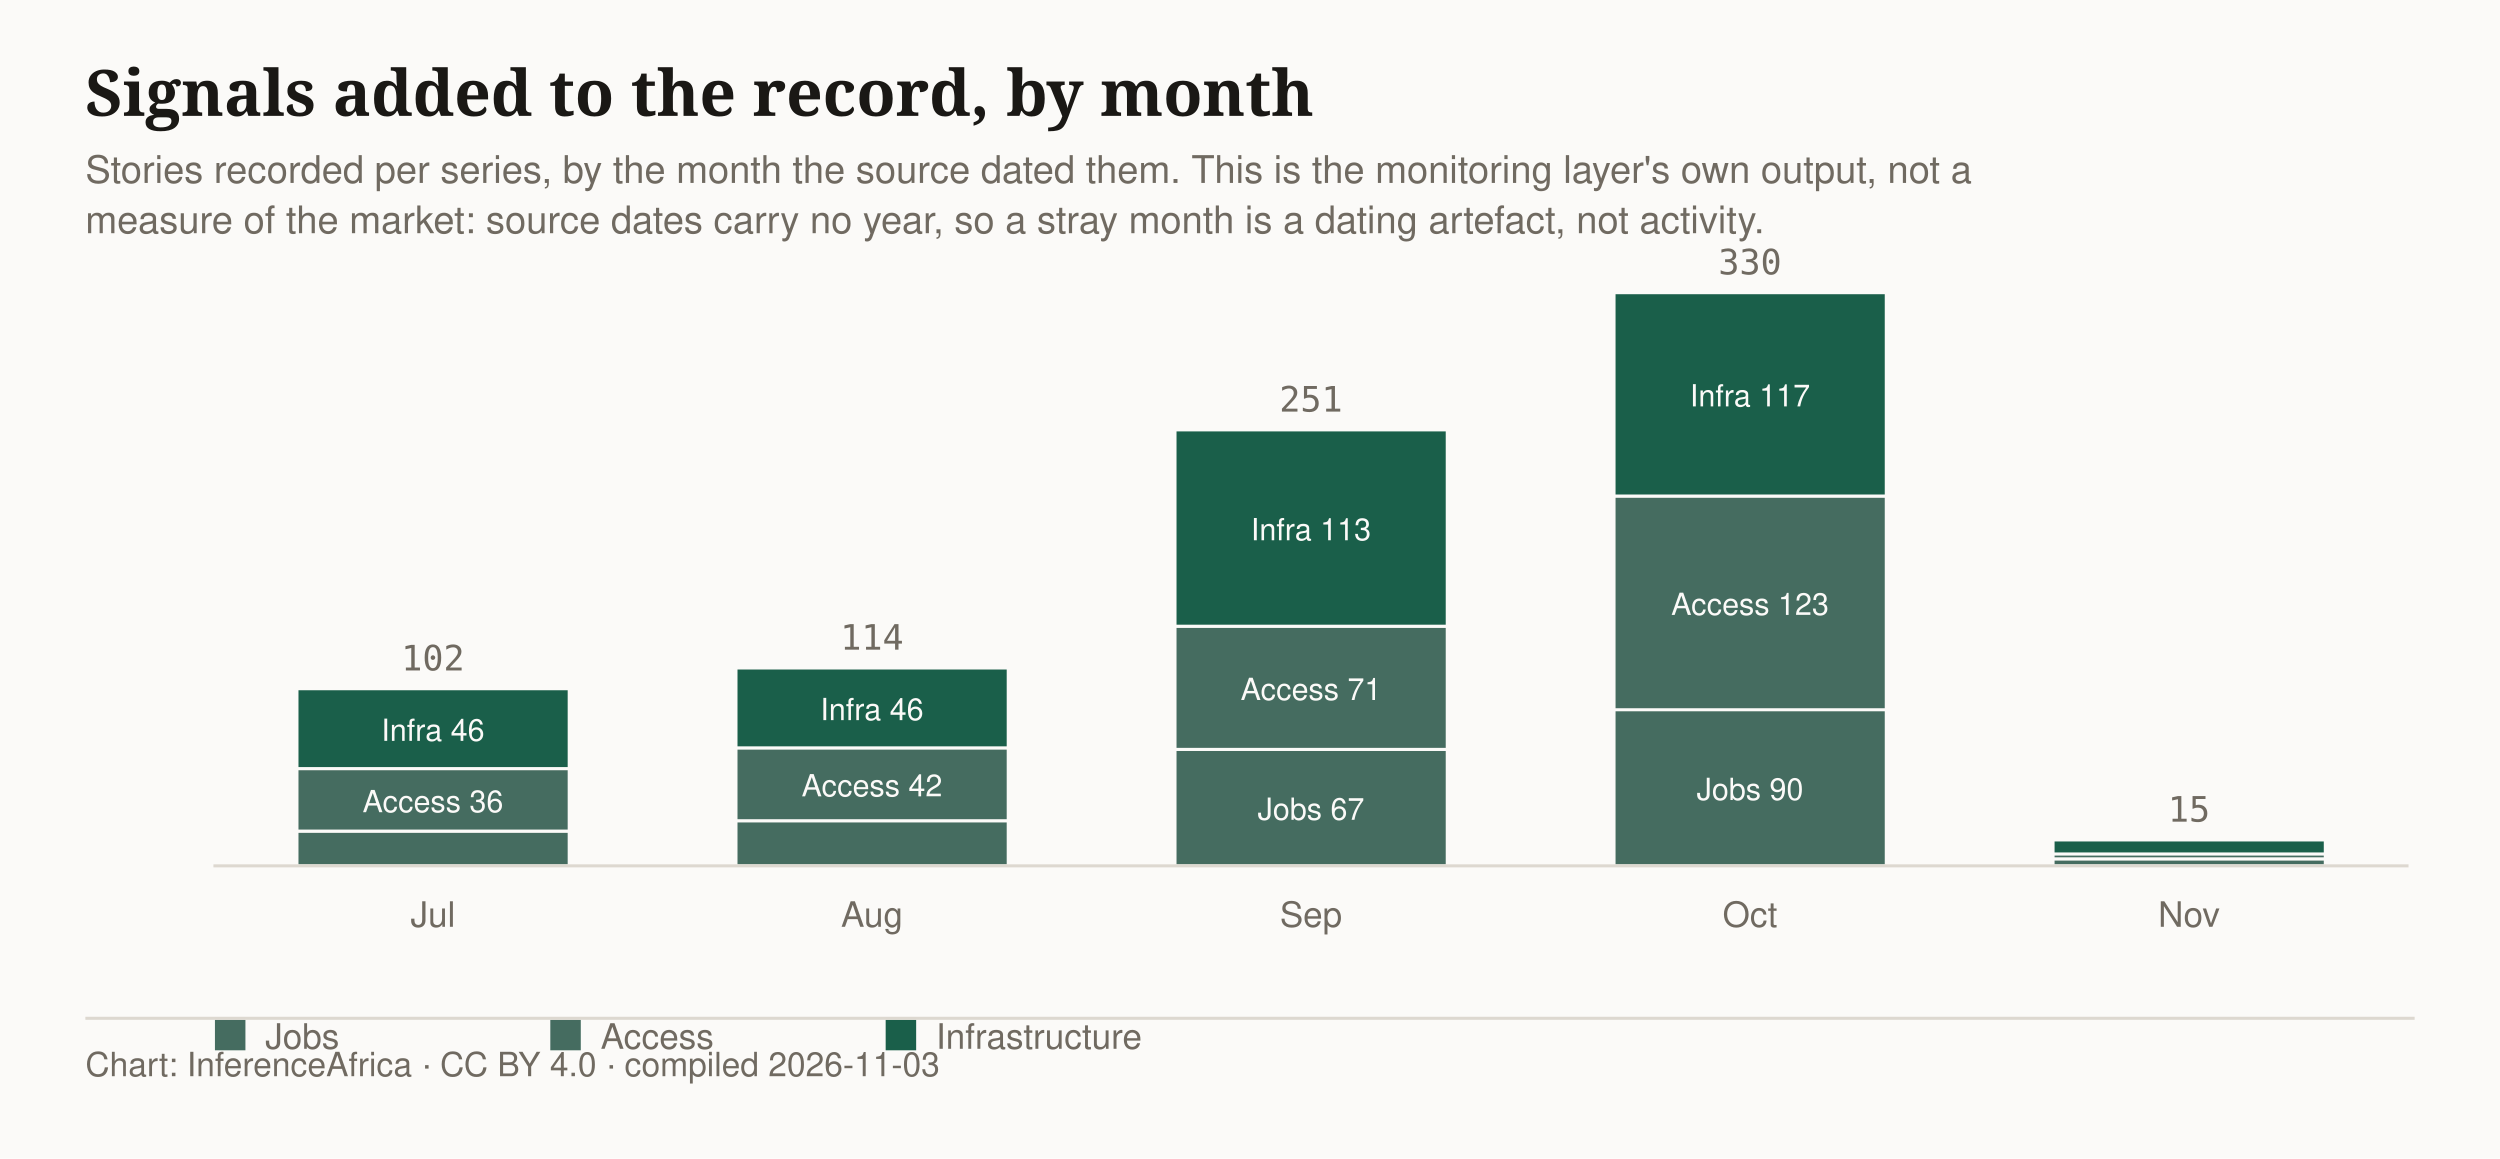
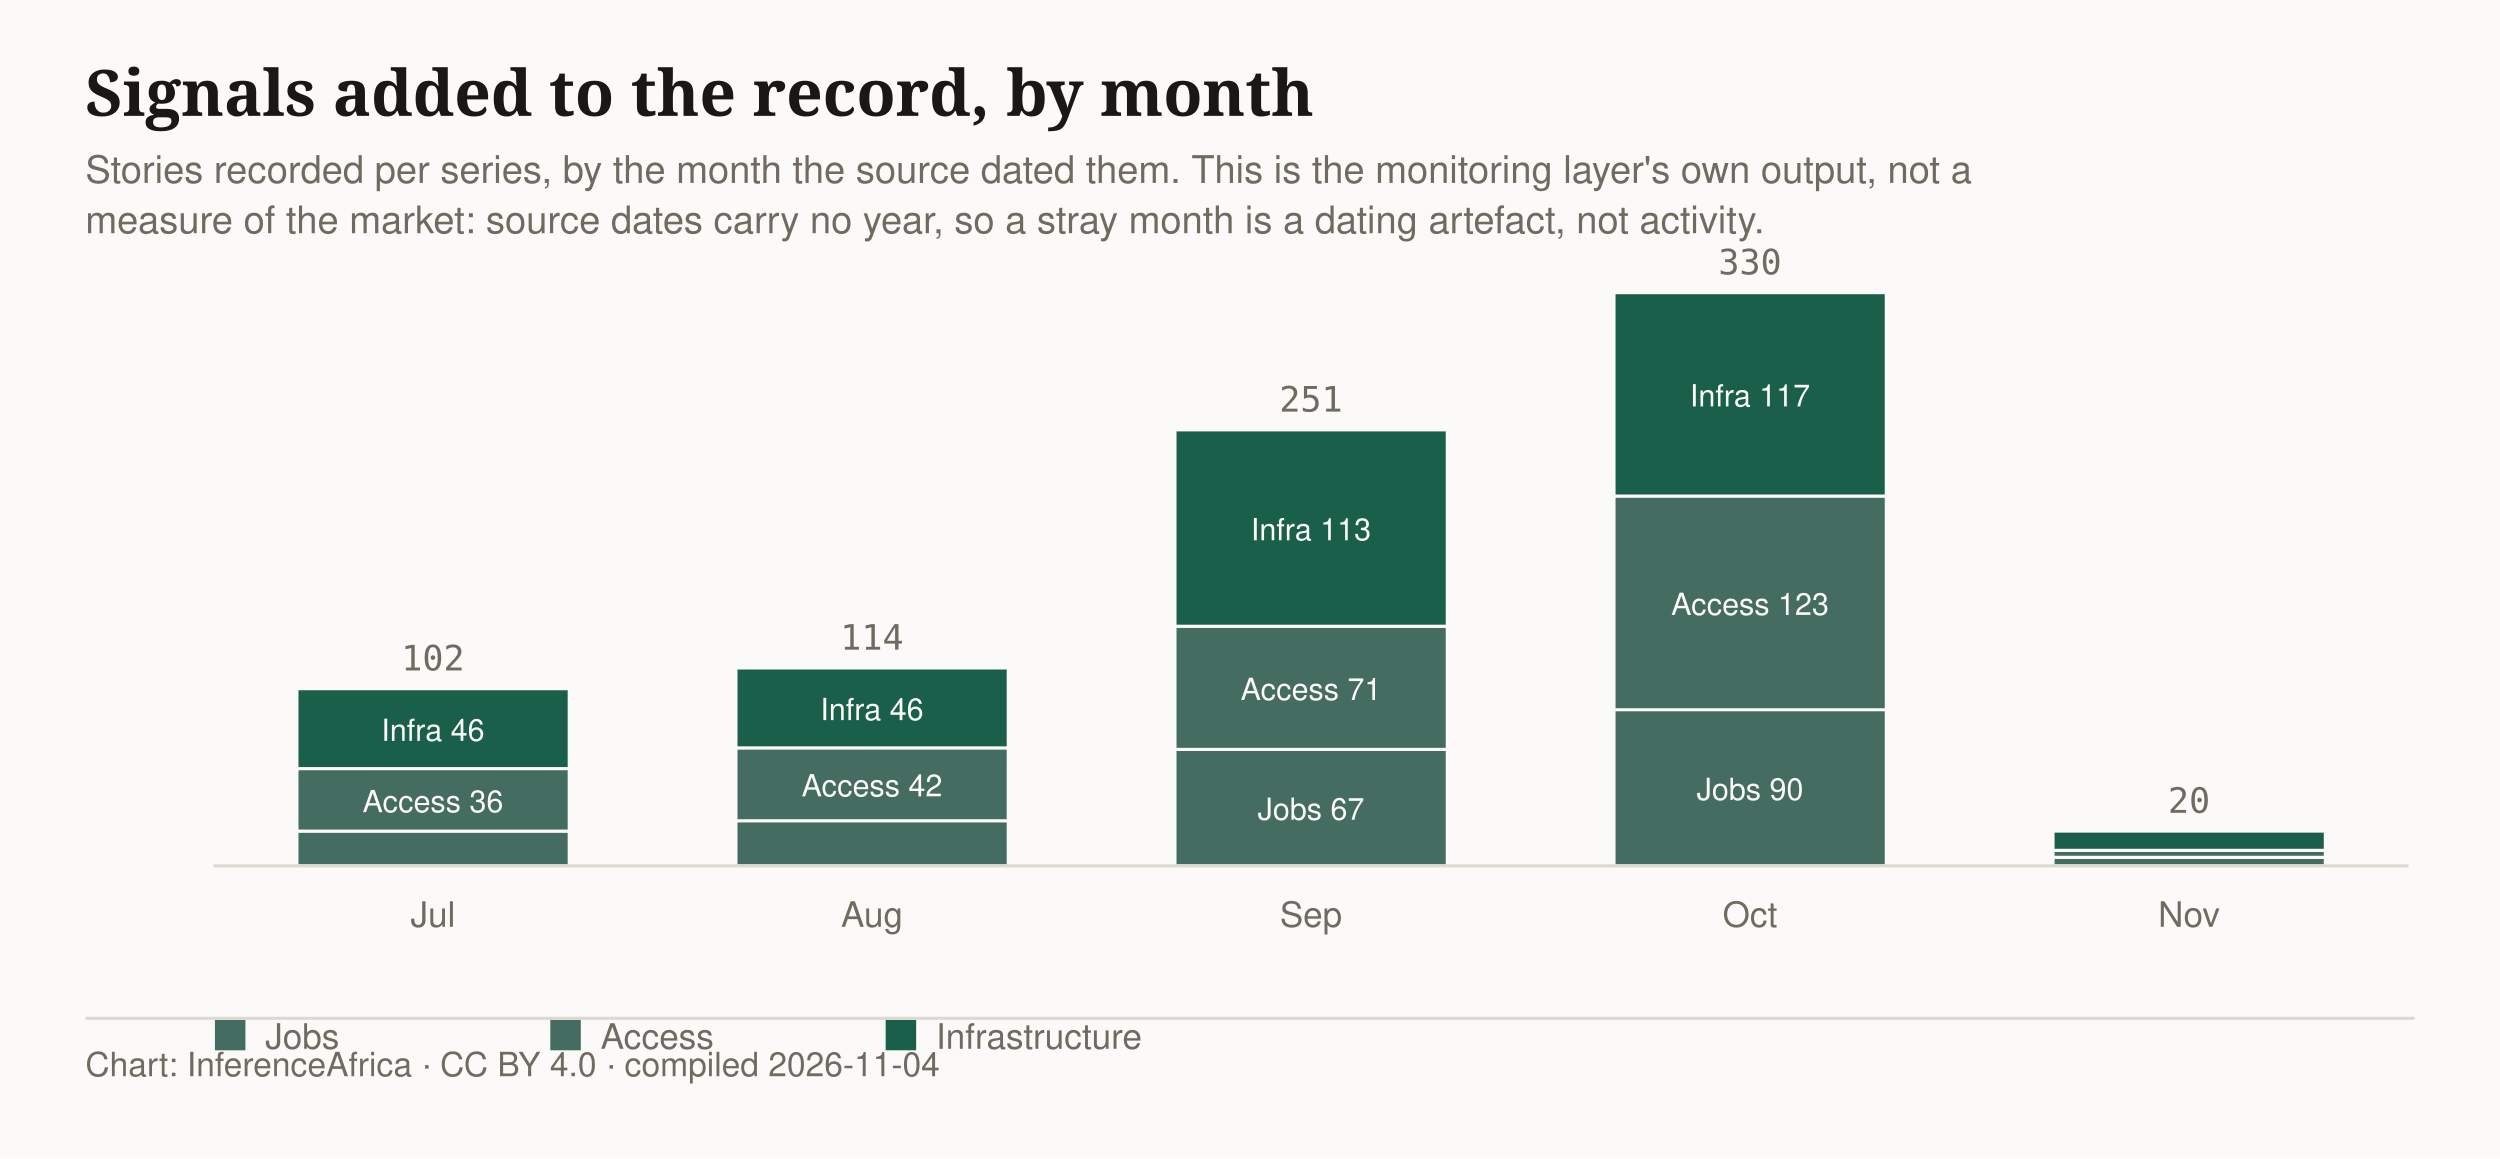
- <svg xmlns="http://www.w3.org/2000/svg" viewBox="0 0 820 380" width="820" height="380" role="img" aria-label="Signals added to the record by month and series: Jul 102, Aug 114, Sep 251, Oct 330, Nov 15. This measures the monitoring layer, not the market.">
+ <svg xmlns="http://www.w3.org/2000/svg" viewBox="0 0 820 380" width="820" height="380" role="img" aria-label="Signals added to the record by month and series: Jul 102, Aug 114, Sep 251, Oct 330, Nov 20. This measures the monitoring layer, not the market.">
  <defs>
    <pattern id="status-proposal" width="6" height="6" patternUnits="userSpaceOnUse">
      <path d="M0 6L6 0" stroke="#756342" stroke-width="1" />
    </pattern>
  </defs>
  <rect width="820" height="380" fill="#fbfaf8" />
  <text x="28" y="38" font-family="'Source Serif 4',Georgia,serif" font-size="21" font-weight="600" fill="#1a1815" style="font-variant-numeric:tabular-nums lining-nums">Signals added to the record, by month</text>
  <text x="28" y="60.0" font-family="IBM Plex Sans,-apple-system,'Segoe UI',Helvetica,Arial,sans-serif" font-size="12.5" fill="#706a61" style="font-variant-numeric:tabular-nums lining-nums">Stories recorded per series, by the month the source dated them. This is the monitoring layer's own output, not a</text>
  <text x="28" y="76.5" font-family="IBM Plex Sans,-apple-system,'Segoe UI',Helvetica,Arial,sans-serif" font-size="12.5" fill="#706a61" style="font-variant-numeric:tabular-nums lining-nums">measure of the market: source dates carry no year, so a stray month is a dating artefact, not activity.</text>
  <rect x="97.4" y="272.6" width="89.3" height="11.4" fill="#456c60" data-status="measured" stroke="#fbfaf8" stroke-width="1" />
  <rect x="97.4" y="252.1" width="89.3" height="20.5" fill="#456c60" data-status="measured" stroke="#fbfaf8" stroke-width="1" />
  <text x="142.0" y="266.4" text-anchor="middle" font-family="IBM Plex Sans,-apple-system,'Segoe UI',Helvetica,Arial,sans-serif" font-size="10" fill="#fbfaf8" style="font-variant-numeric:tabular-nums lining-nums">Access 36</text>
  <rect x="97.4" y="225.9" width="89.3" height="26.2" fill="#1a5f4a" data-status="measured" stroke="#fbfaf8" stroke-width="1" />
  <text x="142.0" y="243.0" text-anchor="middle" font-family="IBM Plex Sans,-apple-system,'Segoe UI',Helvetica,Arial,sans-serif" font-size="10" fill="#fbfaf8" style="font-variant-numeric:tabular-nums lining-nums">Infra 46</text>
  <text x="142.0" y="219.9" text-anchor="middle" font-family="'IBM Plex Mono',Consolas,monospace" font-size="11.5" fill="#706a61" style="font-variant-numeric:tabular-nums lining-nums">102</text>
  <text x="142.0" y="304" text-anchor="middle" font-family="IBM Plex Sans,-apple-system,'Segoe UI',Helvetica,Arial,sans-serif" font-size="11.5" fill="#706a61" style="font-variant-numeric:tabular-nums lining-nums">Jul</text>
  <rect x="241.4" y="269.2" width="89.3" height="14.8" fill="#456c60" data-status="measured" stroke="#fbfaf8" stroke-width="1" />
  <rect x="241.4" y="245.3" width="89.3" height="23.9" fill="#456c60" data-status="measured" stroke="#fbfaf8" stroke-width="1" />
  <text x="286.0" y="261.2" text-anchor="middle" font-family="IBM Plex Sans,-apple-system,'Segoe UI',Helvetica,Arial,sans-serif" font-size="10" fill="#fbfaf8" style="font-variant-numeric:tabular-nums lining-nums">Access 42</text>
  <rect x="241.4" y="219.1" width="89.3" height="26.2" fill="#1a5f4a" data-status="measured" stroke="#fbfaf8" stroke-width="1" />
  <text x="286.0" y="236.2" text-anchor="middle" font-family="IBM Plex Sans,-apple-system,'Segoe UI',Helvetica,Arial,sans-serif" font-size="10" fill="#fbfaf8" style="font-variant-numeric:tabular-nums lining-nums">Infra 46</text>
  <text x="286.0" y="213.1" text-anchor="middle" font-family="'IBM Plex Mono',Consolas,monospace" font-size="11.5" fill="#706a61" style="font-variant-numeric:tabular-nums lining-nums">114</text>
  <text x="286.0" y="304" text-anchor="middle" font-family="IBM Plex Sans,-apple-system,'Segoe UI',Helvetica,Arial,sans-serif" font-size="11.5" fill="#706a61" style="font-variant-numeric:tabular-nums lining-nums">Aug</text>
  <rect x="385.4" y="245.8" width="89.3" height="38.2" fill="#456c60" data-status="measured" stroke="#fbfaf8" stroke-width="1" />
  <text x="430.0" y="268.9" text-anchor="middle" font-family="IBM Plex Sans,-apple-system,'Segoe UI',Helvetica,Arial,sans-serif" font-size="10" fill="#fbfaf8" style="font-variant-numeric:tabular-nums lining-nums">Jobs 67</text>
  <rect x="385.4" y="205.4" width="89.3" height="40.4" fill="#456c60" data-status="measured" stroke="#fbfaf8" stroke-width="1" />
  <text x="430.0" y="229.6" text-anchor="middle" font-family="IBM Plex Sans,-apple-system,'Segoe UI',Helvetica,Arial,sans-serif" font-size="10" fill="#fbfaf8" style="font-variant-numeric:tabular-nums lining-nums">Access 71</text>
  <rect x="385.4" y="141.0" width="89.3" height="64.4" fill="#1a5f4a" data-status="measured" stroke="#fbfaf8" stroke-width="1" />
  <text x="430.0" y="177.2" text-anchor="middle" font-family="IBM Plex Sans,-apple-system,'Segoe UI',Helvetica,Arial,sans-serif" font-size="10" fill="#fbfaf8" style="font-variant-numeric:tabular-nums lining-nums">Infra 113</text>
  <text x="430.0" y="135.0" text-anchor="middle" font-family="'IBM Plex Mono',Consolas,monospace" font-size="11.5" fill="#706a61" style="font-variant-numeric:tabular-nums lining-nums">251</text>
  <text x="430.0" y="304" text-anchor="middle" font-family="IBM Plex Sans,-apple-system,'Segoe UI',Helvetica,Arial,sans-serif" font-size="11.5" fill="#706a61" style="font-variant-numeric:tabular-nums lining-nums">Sep</text>
  <rect x="529.4" y="232.7" width="89.3" height="51.3" fill="#456c60" data-status="measured" stroke="#fbfaf8" stroke-width="1" />
  <text x="574.0" y="262.4" text-anchor="middle" font-family="IBM Plex Sans,-apple-system,'Segoe UI',Helvetica,Arial,sans-serif" font-size="10" fill="#fbfaf8" style="font-variant-numeric:tabular-nums lining-nums">Jobs 90</text>
  <rect x="529.4" y="162.7" width="89.3" height="70.1" fill="#456c60" data-status="measured" stroke="#fbfaf8" stroke-width="1" />
  <text x="574.0" y="201.7" text-anchor="middle" font-family="IBM Plex Sans,-apple-system,'Segoe UI',Helvetica,Arial,sans-serif" font-size="10" fill="#fbfaf8" style="font-variant-numeric:tabular-nums lining-nums">Access 123</text>
  <rect x="529.4" y="96.0" width="89.3" height="66.7" fill="#1a5f4a" data-status="measured" stroke="#fbfaf8" stroke-width="1" />
  <text x="574.0" y="133.3" text-anchor="middle" font-family="IBM Plex Sans,-apple-system,'Segoe UI',Helvetica,Arial,sans-serif" font-size="10" fill="#fbfaf8" style="font-variant-numeric:tabular-nums lining-nums">Infra 117</text>
  <text x="574.0" y="90.0" text-anchor="middle" font-family="'IBM Plex Mono',Consolas,monospace" font-size="11.5" fill="#706a61" style="font-variant-numeric:tabular-nums lining-nums">330</text>
  <text x="574.0" y="304" text-anchor="middle" font-family="IBM Plex Sans,-apple-system,'Segoe UI',Helvetica,Arial,sans-serif" font-size="11.5" fill="#706a61" style="font-variant-numeric:tabular-nums lining-nums">Oct</text>
-   <rect x="673.4" y="281.7" width="89.3" height="2.3" fill="#456c60" data-status="measured" stroke="#fbfaf8" stroke-width="1" />
-   <rect x="673.4" y="280.0" width="89.3" height="1.7" fill="#456c60" data-status="measured" stroke="#fbfaf8" stroke-width="1" />
-   <rect x="673.4" y="275.5" width="89.3" height="4.6" fill="#1a5f4a" data-status="measured" stroke="#fbfaf8" stroke-width="1" />
-   <text x="718.0" y="269.5" text-anchor="middle" font-family="'IBM Plex Mono',Consolas,monospace" font-size="11.5" fill="#706a61" style="font-variant-numeric:tabular-nums lining-nums">15</text>
+   <rect x="673.4" y="281.2" width="89.3" height="2.8" fill="#456c60" data-status="measured" stroke="#fbfaf8" stroke-width="1" />
+   <rect x="673.4" y="278.9" width="89.3" height="2.3" fill="#456c60" data-status="measured" stroke="#fbfaf8" stroke-width="1" />
+   <rect x="673.4" y="272.6" width="89.3" height="6.3" fill="#1a5f4a" data-status="measured" stroke="#fbfaf8" stroke-width="1" />
+   <text x="718.0" y="266.6" text-anchor="middle" font-family="'IBM Plex Mono',Consolas,monospace" font-size="11.5" fill="#706a61" style="font-variant-numeric:tabular-nums lining-nums">20</text>
  <text x="718.0" y="304" text-anchor="middle" font-family="IBM Plex Sans,-apple-system,'Segoe UI',Helvetica,Arial,sans-serif" font-size="11.5" fill="#706a61" style="font-variant-numeric:tabular-nums lining-nums">Nov</text>
  <line x1="70" y1="284" x2="790" y2="284" stroke="#ddd8d0" />
  <rect x="70" y="334" width="11" height="11" fill="#456c60" data-status="measured" stroke="#fbfaf8" stroke-width="1" />
  <text x="87" y="344" font-family="IBM Plex Sans,-apple-system,'Segoe UI',Helvetica,Arial,sans-serif" font-size="11.5" fill="#706a61" style="font-variant-numeric:tabular-nums lining-nums">Jobs</text>
  <rect x="180" y="334" width="11" height="11" fill="#456c60" data-status="measured" stroke="#fbfaf8" stroke-width="1" />
  <text x="197" y="344" font-family="IBM Plex Sans,-apple-system,'Segoe UI',Helvetica,Arial,sans-serif" font-size="11.5" fill="#706a61" style="font-variant-numeric:tabular-nums lining-nums">Access</text>
  <rect x="290" y="334" width="11" height="11" fill="#1a5f4a" data-status="measured" stroke="#fbfaf8" stroke-width="1" />
  <text x="307" y="344" font-family="IBM Plex Sans,-apple-system,'Segoe UI',Helvetica,Arial,sans-serif" font-size="11.5" fill="#706a61" style="font-variant-numeric:tabular-nums lining-nums">Infrastructure</text>
  <line x1="28" y1="334" x2="792" y2="334" stroke="#ddd8d0" />
-   <text x="28" y="353" font-family="IBM Plex Sans,-apple-system,'Segoe UI',Helvetica,Arial,sans-serif" font-size="11" fill="#706a61" style="font-variant-numeric:tabular-nums lining-nums">Chart: InferenceAfrica · CC BY 4.0 · compiled 2026-11-03</text>
+   <text x="28" y="353" font-family="IBM Plex Sans,-apple-system,'Segoe UI',Helvetica,Arial,sans-serif" font-size="11" fill="#706a61" style="font-variant-numeric:tabular-nums lining-nums">Chart: InferenceAfrica · CC BY 4.0 · compiled 2026-11-04</text>
</svg>
